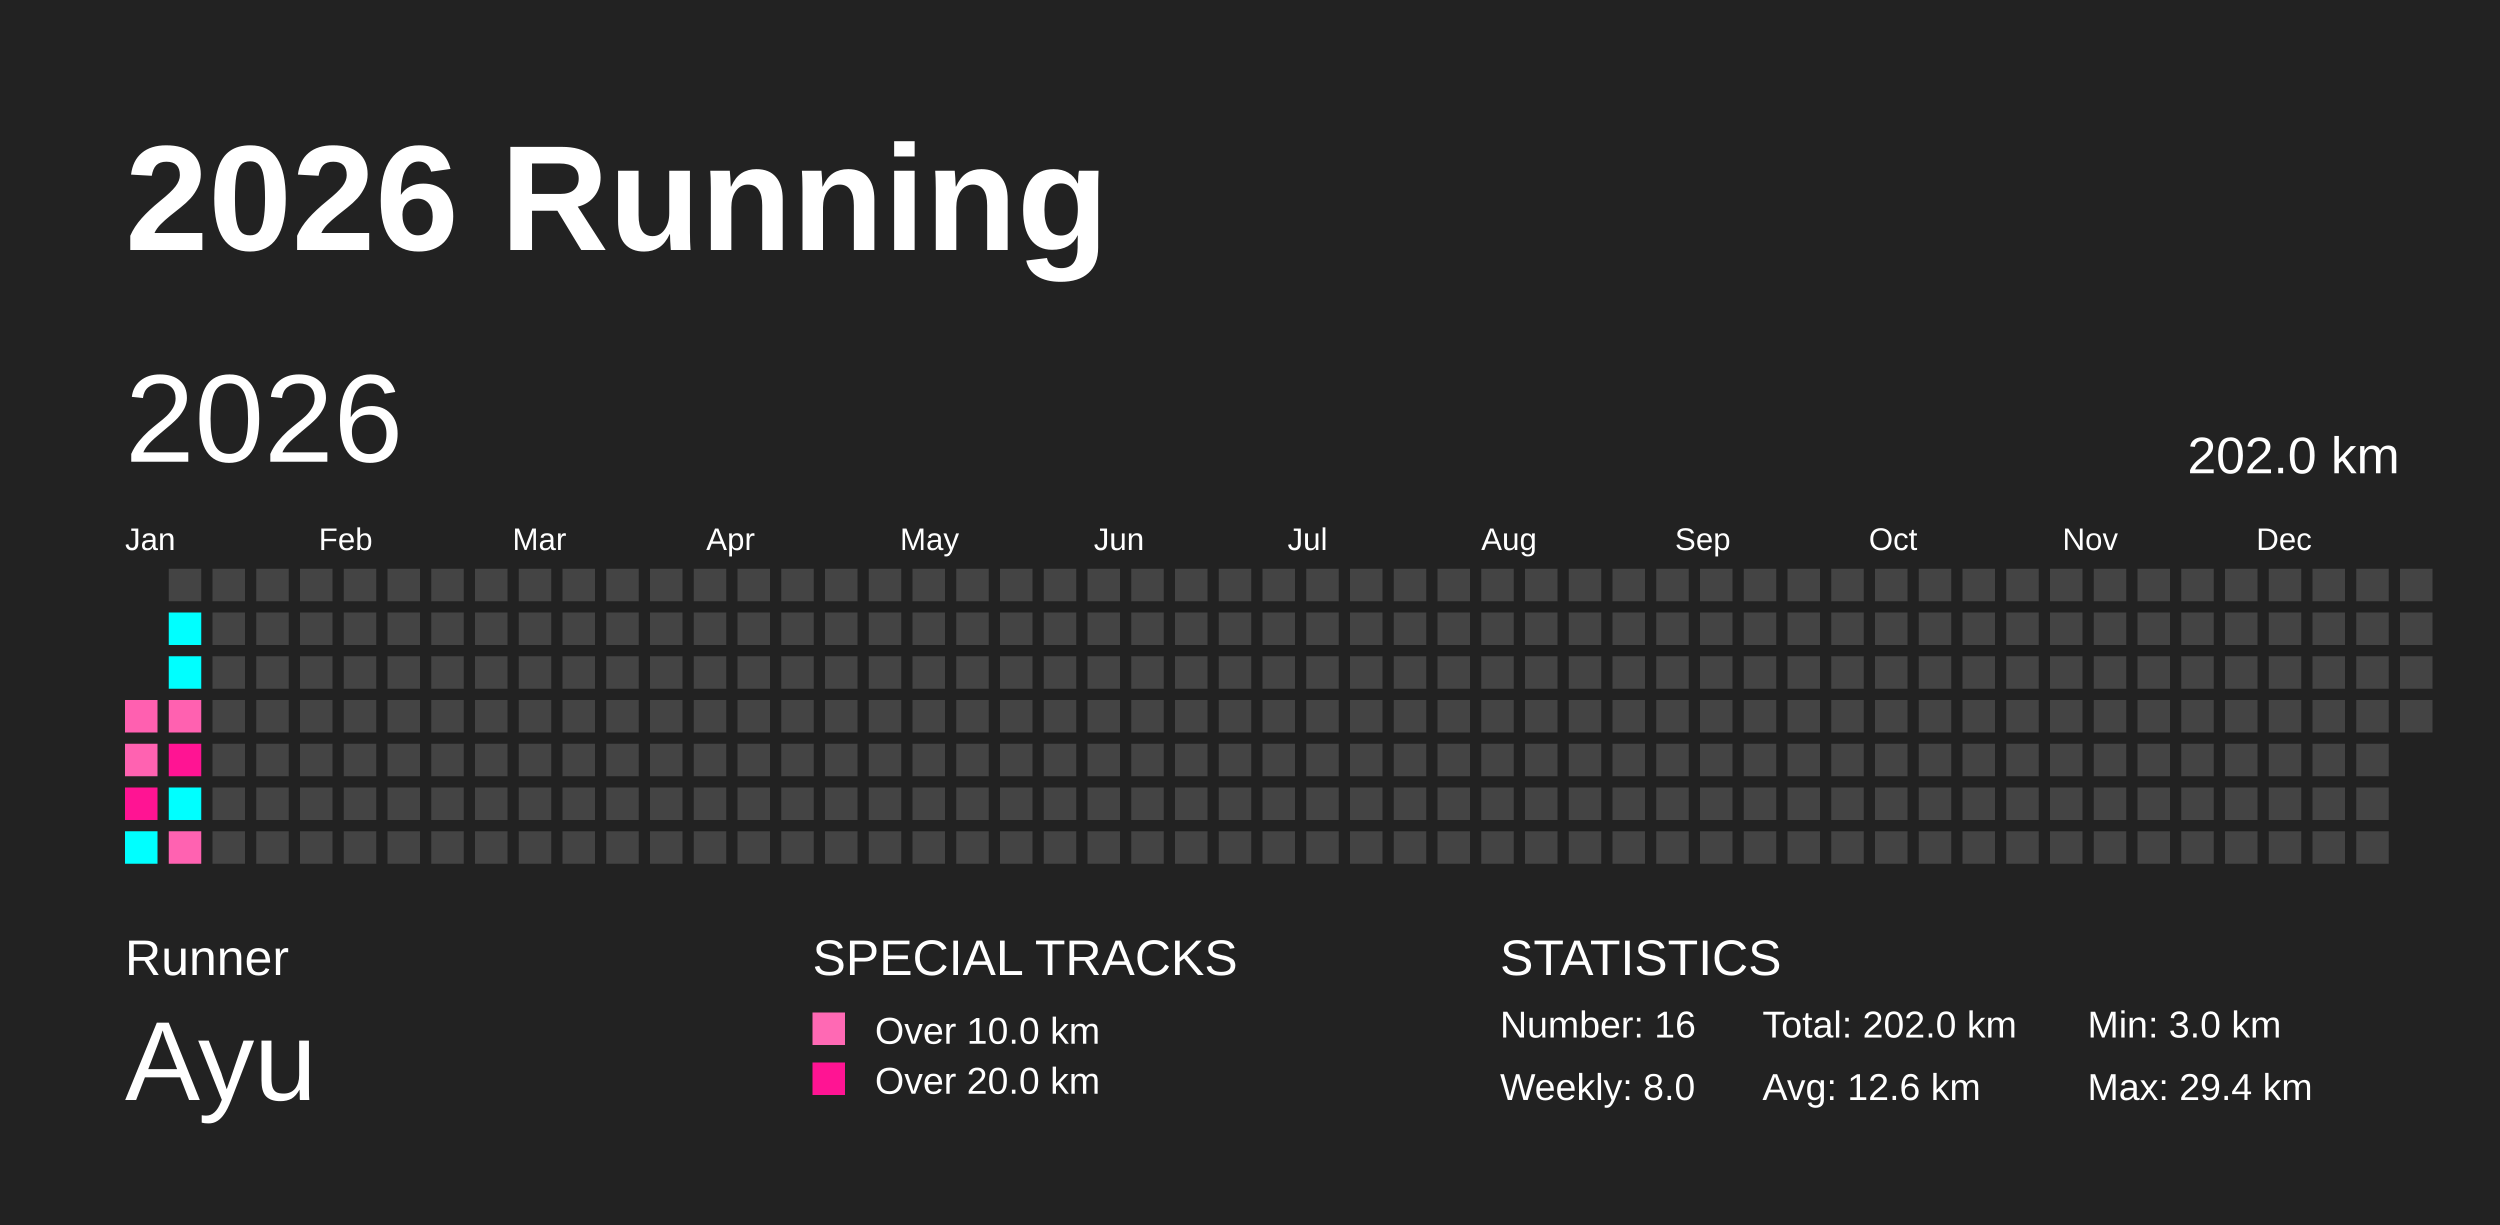
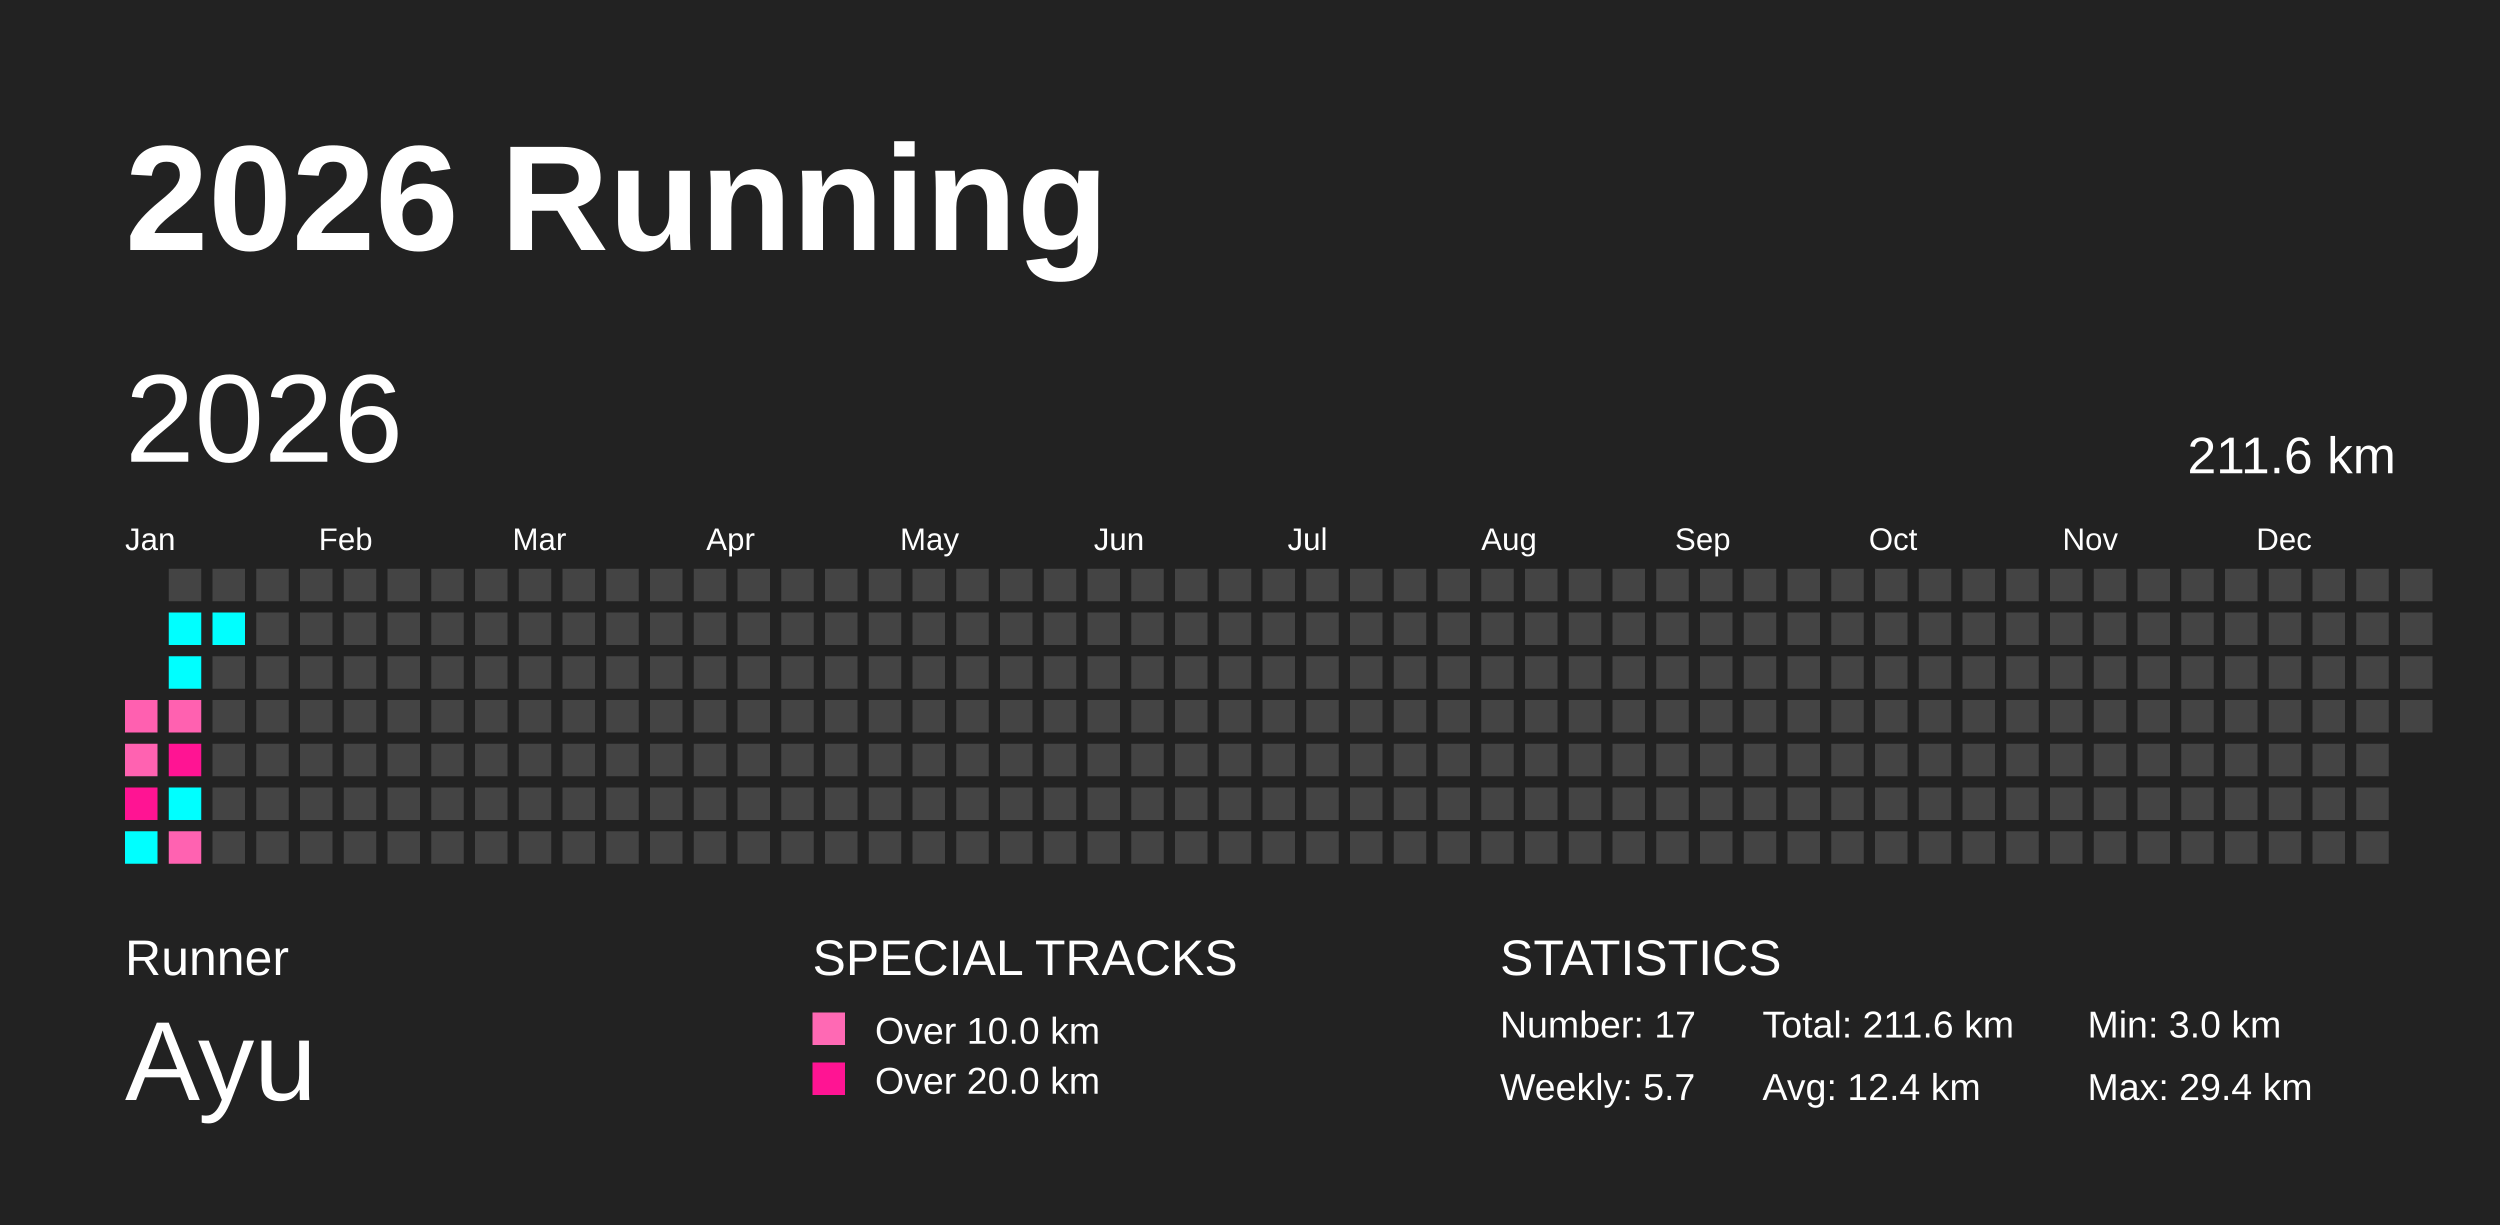
<svg xmlns="http://www.w3.org/2000/svg" baseProfile="full" height="98mm" version="1.1" viewBox="0,0,200,98" width="200mm">
  <defs />
  <rect fill="#222222" height="98" width="200" x="0" y="0" />
  <text fill="#FFFFFF" style="font-size:12px; font-family:Arial; font-weight:bold;" x="10" y="20">2026 Running</text>
  <text fill="#FFFFFF" style="font-size:4px; font-family:Arial" x="10" y="78">Runner</text>
  <text fill="#FFFFFF" style="font-size:9px; font-family:Arial" x="10" y="88">Ayu</text>
  <text fill="#FFFFFF" style="font-size:4px; font-family:Arial" x="65" y="78">SPECIAL TRACKS</text>
  <rect fill="#ff69b4" height="2.6" width="2.6" x="65" y="81" />
  <text fill="#FFFFFF" style="font-size:3px; font-family:Arial" x="70" y="83.5">Over 10.0 km</text>
  <rect fill="#ff1493" height="2.6" width="2.6" x="65" y="85" />
  <text fill="#FFFFFF" style="font-size:3px; font-family:Arial" x="70" y="87.5">Over 20.0 km</text>
  <text fill="#FFFFFF" style="font-size:4px; font-family:Arial" x="120" y="78">STATISTICS</text>
-   <text fill="#FFFFFF" style="font-size:3px; font-family:Arial" x="120" y="83">Number: 16</text>
-   <text fill="#FFFFFF" style="font-size:3px; font-family:Arial" x="120" y="88">Weekly: 8.0</text>
-   <text fill="#FFFFFF" style="font-size:3px; font-family:Arial" x="141" y="83">Total: 202.0 km</text>
-   <text fill="#FFFFFF" style="font-size:3px; font-family:Arial" x="141" y="88">Avg: 12.6 km</text>
+   <text fill="#FFFFFF" style="font-size:3px; font-family:Arial" x="120" y="83">Number: 17</text>
+   <text fill="#FFFFFF" style="font-size:3px; font-family:Arial" x="120" y="88">Weekly: 5.7</text>
+   <text fill="#FFFFFF" style="font-size:3px; font-family:Arial" x="141" y="83">Total: 211.6 km</text>
+   <text fill="#FFFFFF" style="font-size:3px; font-family:Arial" x="141" y="88">Avg: 12.4 km</text>
  <text fill="#FFFFFF" style="font-size:3px; font-family:Arial" x="167" y="83">Min: 3.0 km</text>
  <text fill="#FFFFFF" style="font-size:3px; font-family:Arial" x="167" y="88">Max: 29.4 km</text>
  <text dominant-baseline="hanging" fill="#FFFFFF" style="font-size:10.0px; font-family:Arial;" x="10" y="30">2026</text>
-   <text dominant-baseline="hanging" fill="#FFFFFF" style="font-size:4.125px; font-family:Arial;" x="175" y="35">202.0 km</text>
+   <text dominant-baseline="hanging" fill="#FFFFFF" style="font-size:4.125px; font-family:Arial;" x="175" y="35">211.6 km</text>
  <text fill="#FFFFFF" style="font-size:2.5px; font-family:Arial" x="10.0" y="44">Jan</text>
  <text fill="#FFFFFF" style="font-size:2.5px; font-family:Arial" x="25.5" y="44">Feb</text>
  <text fill="#FFFFFF" style="font-size:2.5px; font-family:Arial" x="41.0" y="44">Mar</text>
  <text fill="#FFFFFF" style="font-size:2.5px; font-family:Arial" x="56.5" y="44">Apr</text>
  <text fill="#FFFFFF" style="font-size:2.5px; font-family:Arial" x="72.0" y="44">May</text>
  <text fill="#FFFFFF" style="font-size:2.5px; font-family:Arial" x="87.5" y="44">Jun</text>
  <text fill="#FFFFFF" style="font-size:2.5px; font-family:Arial" x="103.0" y="44">Jul</text>
  <text fill="#FFFFFF" style="font-size:2.5px; font-family:Arial" x="118.5" y="44">Aug</text>
  <text fill="#FFFFFF" style="font-size:2.5px; font-family:Arial" x="134.0" y="44">Sep</text>
  <text fill="#FFFFFF" style="font-size:2.5px; font-family:Arial" x="149.5" y="44">Oct</text>
  <text fill="#FFFFFF" style="font-size:2.5px; font-family:Arial" x="165.0" y="44">Nov</text>
  <text fill="#FFFFFF" style="font-size:2.5px; font-family:Arial" x="180.5" y="44">Dec</text>
  <rect fill="#ff60b0" height="2.6" width="2.6" x="10.0" y="56.0" />
  <rect fill="#ff62b1" height="2.6" width="2.6" x="10.0" y="59.5" />
  <rect fill="#ff1493" height="2.6" width="2.6" x="10.0" y="63.0" />
  <rect fill="#00ffff" height="2.6" width="2.6" x="10.0" y="66.5" />
  <rect fill="#444444" height="2.6" width="2.6" x="13.5" y="45.5" />
  <rect fill="#00ffff" height="2.6" width="2.6" x="13.5" y="49.0" />
  <rect fill="#00ffff" height="2.6" width="2.6" x="13.5" y="52.5" />
  <rect fill="#ff61b0" height="2.6" width="2.6" x="13.5" y="56.0" />
  <rect fill="#ff1493" height="2.6" width="2.6" x="13.5" y="59.5" />
  <rect fill="#00ffff" height="2.6" width="2.6" x="13.5" y="63.0" />
  <rect fill="#ff62b1" height="2.6" width="2.6" x="13.5" y="66.5" />
  <rect fill="#444444" height="2.6" width="2.6" x="17.0" y="45.5" />
-   <rect fill="#444444" height="2.6" width="2.6" x="17.0" y="49.0" />
+   <rect fill="#00ffff" height="2.6" width="2.6" x="17.0" y="49.0" />
  <rect fill="#444444" height="2.6" width="2.6" x="17.0" y="52.5" />
  <rect fill="#444444" height="2.6" width="2.6" x="17.0" y="56.0" />
  <rect fill="#444444" height="2.6" width="2.6" x="17.0" y="59.5" />
  <rect fill="#444444" height="2.6" width="2.6" x="17.0" y="63.0" />
  <rect fill="#444444" height="2.6" width="2.6" x="17.0" y="66.5" />
  <rect fill="#444444" height="2.6" width="2.6" x="20.5" y="45.5" />
  <rect fill="#444444" height="2.6" width="2.6" x="20.5" y="49.0" />
  <rect fill="#444444" height="2.6" width="2.6" x="20.5" y="52.5" />
  <rect fill="#444444" height="2.6" width="2.6" x="20.5" y="56.0" />
  <rect fill="#444444" height="2.6" width="2.6" x="20.5" y="59.5" />
  <rect fill="#444444" height="2.6" width="2.6" x="20.5" y="63.0" />
  <rect fill="#444444" height="2.6" width="2.6" x="20.5" y="66.5" />
  <rect fill="#444444" height="2.6" width="2.6" x="24.0" y="45.5" />
  <rect fill="#444444" height="2.6" width="2.6" x="24.0" y="49.0" />
  <rect fill="#444444" height="2.6" width="2.6" x="24.0" y="52.5" />
  <rect fill="#444444" height="2.6" width="2.6" x="24.0" y="56.0" />
  <rect fill="#444444" height="2.6" width="2.6" x="24.0" y="59.5" />
  <rect fill="#444444" height="2.6" width="2.6" x="24.0" y="63.0" />
  <rect fill="#444444" height="2.6" width="2.6" x="24.0" y="66.5" />
  <rect fill="#444444" height="2.6" width="2.6" x="27.5" y="45.5" />
  <rect fill="#444444" height="2.6" width="2.6" x="27.5" y="49.0" />
  <rect fill="#444444" height="2.6" width="2.6" x="27.5" y="52.5" />
  <rect fill="#444444" height="2.6" width="2.6" x="27.5" y="56.0" />
  <rect fill="#444444" height="2.6" width="2.6" x="27.5" y="59.5" />
  <rect fill="#444444" height="2.6" width="2.6" x="27.5" y="63.0" />
  <rect fill="#444444" height="2.6" width="2.6" x="27.5" y="66.5" />
  <rect fill="#444444" height="2.6" width="2.6" x="31.0" y="45.5" />
  <rect fill="#444444" height="2.6" width="2.6" x="31.0" y="49.0" />
  <rect fill="#444444" height="2.6" width="2.6" x="31.0" y="52.5" />
  <rect fill="#444444" height="2.6" width="2.6" x="31.0" y="56.0" />
  <rect fill="#444444" height="2.6" width="2.6" x="31.0" y="59.5" />
  <rect fill="#444444" height="2.6" width="2.6" x="31.0" y="63.0" />
  <rect fill="#444444" height="2.6" width="2.6" x="31.0" y="66.5" />
  <rect fill="#444444" height="2.6" width="2.6" x="34.5" y="45.5" />
  <rect fill="#444444" height="2.6" width="2.6" x="34.5" y="49.0" />
  <rect fill="#444444" height="2.6" width="2.6" x="34.5" y="52.5" />
  <rect fill="#444444" height="2.6" width="2.6" x="34.5" y="56.0" />
  <rect fill="#444444" height="2.6" width="2.6" x="34.5" y="59.5" />
  <rect fill="#444444" height="2.6" width="2.6" x="34.5" y="63.0" />
  <rect fill="#444444" height="2.6" width="2.6" x="34.5" y="66.5" />
  <rect fill="#444444" height="2.6" width="2.6" x="38.0" y="45.5" />
  <rect fill="#444444" height="2.6" width="2.6" x="38.0" y="49.0" />
  <rect fill="#444444" height="2.6" width="2.6" x="38.0" y="52.5" />
  <rect fill="#444444" height="2.6" width="2.6" x="38.0" y="56.0" />
  <rect fill="#444444" height="2.6" width="2.6" x="38.0" y="59.5" />
  <rect fill="#444444" height="2.6" width="2.6" x="38.0" y="63.0" />
  <rect fill="#444444" height="2.6" width="2.6" x="38.0" y="66.5" />
  <rect fill="#444444" height="2.6" width="2.6" x="41.5" y="45.5" />
  <rect fill="#444444" height="2.6" width="2.6" x="41.5" y="49.0" />
  <rect fill="#444444" height="2.6" width="2.6" x="41.5" y="52.5" />
  <rect fill="#444444" height="2.6" width="2.6" x="41.5" y="56.0" />
  <rect fill="#444444" height="2.6" width="2.6" x="41.5" y="59.5" />
  <rect fill="#444444" height="2.6" width="2.6" x="41.5" y="63.0" />
  <rect fill="#444444" height="2.6" width="2.6" x="41.5" y="66.5" />
  <rect fill="#444444" height="2.6" width="2.6" x="45.0" y="45.5" />
  <rect fill="#444444" height="2.6" width="2.6" x="45.0" y="49.0" />
  <rect fill="#444444" height="2.6" width="2.6" x="45.0" y="52.5" />
  <rect fill="#444444" height="2.6" width="2.6" x="45.0" y="56.0" />
  <rect fill="#444444" height="2.6" width="2.6" x="45.0" y="59.5" />
  <rect fill="#444444" height="2.6" width="2.6" x="45.0" y="63.0" />
  <rect fill="#444444" height="2.6" width="2.6" x="45.0" y="66.5" />
  <rect fill="#444444" height="2.6" width="2.6" x="48.5" y="45.5" />
  <rect fill="#444444" height="2.6" width="2.6" x="48.5" y="49.0" />
  <rect fill="#444444" height="2.6" width="2.6" x="48.5" y="52.5" />
  <rect fill="#444444" height="2.6" width="2.6" x="48.5" y="56.0" />
  <rect fill="#444444" height="2.6" width="2.6" x="48.5" y="59.5" />
  <rect fill="#444444" height="2.6" width="2.6" x="48.5" y="63.0" />
  <rect fill="#444444" height="2.6" width="2.6" x="48.5" y="66.5" />
  <rect fill="#444444" height="2.6" width="2.6" x="52.0" y="45.5" />
  <rect fill="#444444" height="2.6" width="2.6" x="52.0" y="49.0" />
  <rect fill="#444444" height="2.6" width="2.6" x="52.0" y="52.5" />
  <rect fill="#444444" height="2.6" width="2.6" x="52.0" y="56.0" />
  <rect fill="#444444" height="2.6" width="2.6" x="52.0" y="59.5" />
  <rect fill="#444444" height="2.6" width="2.6" x="52.0" y="63.0" />
  <rect fill="#444444" height="2.6" width="2.6" x="52.0" y="66.5" />
  <rect fill="#444444" height="2.6" width="2.6" x="55.5" y="45.5" />
  <rect fill="#444444" height="2.6" width="2.6" x="55.5" y="49.0" />
  <rect fill="#444444" height="2.6" width="2.6" x="55.5" y="52.5" />
  <rect fill="#444444" height="2.6" width="2.6" x="55.5" y="56.0" />
  <rect fill="#444444" height="2.6" width="2.6" x="55.5" y="59.5" />
  <rect fill="#444444" height="2.6" width="2.6" x="55.5" y="63.0" />
  <rect fill="#444444" height="2.6" width="2.6" x="55.5" y="66.5" />
  <rect fill="#444444" height="2.6" width="2.6" x="59.0" y="45.5" />
  <rect fill="#444444" height="2.6" width="2.6" x="59.0" y="49.0" />
  <rect fill="#444444" height="2.6" width="2.6" x="59.0" y="52.5" />
  <rect fill="#444444" height="2.6" width="2.6" x="59.0" y="56.0" />
  <rect fill="#444444" height="2.6" width="2.6" x="59.0" y="59.5" />
  <rect fill="#444444" height="2.6" width="2.6" x="59.0" y="63.0" />
  <rect fill="#444444" height="2.6" width="2.6" x="59.0" y="66.5" />
  <rect fill="#444444" height="2.6" width="2.6" x="62.5" y="45.5" />
  <rect fill="#444444" height="2.6" width="2.6" x="62.5" y="49.0" />
  <rect fill="#444444" height="2.6" width="2.6" x="62.5" y="52.5" />
  <rect fill="#444444" height="2.6" width="2.6" x="62.5" y="56.0" />
  <rect fill="#444444" height="2.6" width="2.6" x="62.5" y="59.5" />
  <rect fill="#444444" height="2.6" width="2.6" x="62.5" y="63.0" />
  <rect fill="#444444" height="2.6" width="2.6" x="62.5" y="66.5" />
  <rect fill="#444444" height="2.6" width="2.6" x="66.0" y="45.5" />
  <rect fill="#444444" height="2.6" width="2.6" x="66.0" y="49.0" />
  <rect fill="#444444" height="2.6" width="2.6" x="66.0" y="52.5" />
  <rect fill="#444444" height="2.6" width="2.6" x="66.0" y="56.0" />
  <rect fill="#444444" height="2.6" width="2.6" x="66.0" y="59.5" />
  <rect fill="#444444" height="2.6" width="2.6" x="66.0" y="63.0" />
  <rect fill="#444444" height="2.6" width="2.6" x="66.0" y="66.5" />
  <rect fill="#444444" height="2.6" width="2.6" x="69.5" y="45.5" />
  <rect fill="#444444" height="2.6" width="2.6" x="69.5" y="49.0" />
  <rect fill="#444444" height="2.6" width="2.6" x="69.5" y="52.5" />
  <rect fill="#444444" height="2.6" width="2.6" x="69.5" y="56.0" />
  <rect fill="#444444" height="2.6" width="2.6" x="69.5" y="59.5" />
  <rect fill="#444444" height="2.6" width="2.6" x="69.5" y="63.0" />
  <rect fill="#444444" height="2.6" width="2.6" x="69.5" y="66.5" />
  <rect fill="#444444" height="2.6" width="2.6" x="73.0" y="45.5" />
  <rect fill="#444444" height="2.6" width="2.6" x="73.0" y="49.0" />
  <rect fill="#444444" height="2.6" width="2.6" x="73.0" y="52.5" />
  <rect fill="#444444" height="2.6" width="2.6" x="73.0" y="56.0" />
  <rect fill="#444444" height="2.6" width="2.6" x="73.0" y="59.5" />
  <rect fill="#444444" height="2.6" width="2.6" x="73.0" y="63.0" />
  <rect fill="#444444" height="2.6" width="2.6" x="73.0" y="66.5" />
  <rect fill="#444444" height="2.6" width="2.6" x="76.5" y="45.5" />
  <rect fill="#444444" height="2.6" width="2.6" x="76.5" y="49.0" />
  <rect fill="#444444" height="2.6" width="2.6" x="76.5" y="52.5" />
  <rect fill="#444444" height="2.6" width="2.6" x="76.5" y="56.0" />
  <rect fill="#444444" height="2.6" width="2.6" x="76.5" y="59.5" />
  <rect fill="#444444" height="2.6" width="2.6" x="76.5" y="63.0" />
  <rect fill="#444444" height="2.6" width="2.6" x="76.5" y="66.5" />
  <rect fill="#444444" height="2.6" width="2.6" x="80.0" y="45.5" />
  <rect fill="#444444" height="2.6" width="2.6" x="80.0" y="49.0" />
  <rect fill="#444444" height="2.6" width="2.6" x="80.0" y="52.5" />
  <rect fill="#444444" height="2.6" width="2.6" x="80.0" y="56.0" />
  <rect fill="#444444" height="2.6" width="2.6" x="80.0" y="59.5" />
  <rect fill="#444444" height="2.6" width="2.6" x="80.0" y="63.0" />
  <rect fill="#444444" height="2.6" width="2.6" x="80.0" y="66.5" />
  <rect fill="#444444" height="2.6" width="2.6" x="83.5" y="45.5" />
  <rect fill="#444444" height="2.6" width="2.6" x="83.5" y="49.0" />
  <rect fill="#444444" height="2.6" width="2.6" x="83.5" y="52.5" />
  <rect fill="#444444" height="2.6" width="2.6" x="83.5" y="56.0" />
  <rect fill="#444444" height="2.6" width="2.6" x="83.5" y="59.5" />
  <rect fill="#444444" height="2.6" width="2.6" x="83.5" y="63.0" />
  <rect fill="#444444" height="2.6" width="2.6" x="83.5" y="66.5" />
  <rect fill="#444444" height="2.6" width="2.6" x="87.0" y="45.5" />
  <rect fill="#444444" height="2.6" width="2.6" x="87.0" y="49.0" />
  <rect fill="#444444" height="2.6" width="2.6" x="87.0" y="52.5" />
  <rect fill="#444444" height="2.6" width="2.6" x="87.0" y="56.0" />
  <rect fill="#444444" height="2.6" width="2.6" x="87.0" y="59.5" />
  <rect fill="#444444" height="2.6" width="2.6" x="87.0" y="63.0" />
  <rect fill="#444444" height="2.6" width="2.6" x="87.0" y="66.5" />
  <rect fill="#444444" height="2.6" width="2.6" x="90.5" y="45.5" />
  <rect fill="#444444" height="2.6" width="2.6" x="90.5" y="49.0" />
  <rect fill="#444444" height="2.6" width="2.6" x="90.5" y="52.5" />
  <rect fill="#444444" height="2.6" width="2.6" x="90.5" y="56.0" />
  <rect fill="#444444" height="2.6" width="2.6" x="90.5" y="59.5" />
  <rect fill="#444444" height="2.6" width="2.6" x="90.5" y="63.0" />
  <rect fill="#444444" height="2.6" width="2.6" x="90.5" y="66.5" />
  <rect fill="#444444" height="2.6" width="2.6" x="94.0" y="45.5" />
  <rect fill="#444444" height="2.6" width="2.6" x="94.0" y="49.0" />
  <rect fill="#444444" height="2.6" width="2.6" x="94.0" y="52.5" />
  <rect fill="#444444" height="2.6" width="2.6" x="94.0" y="56.0" />
  <rect fill="#444444" height="2.6" width="2.6" x="94.0" y="59.5" />
  <rect fill="#444444" height="2.6" width="2.6" x="94.0" y="63.0" />
  <rect fill="#444444" height="2.6" width="2.6" x="94.0" y="66.5" />
  <rect fill="#444444" height="2.6" width="2.6" x="97.5" y="45.5" />
  <rect fill="#444444" height="2.6" width="2.6" x="97.5" y="49.0" />
  <rect fill="#444444" height="2.6" width="2.6" x="97.5" y="52.5" />
  <rect fill="#444444" height="2.6" width="2.6" x="97.5" y="56.0" />
  <rect fill="#444444" height="2.6" width="2.6" x="97.5" y="59.5" />
  <rect fill="#444444" height="2.6" width="2.6" x="97.5" y="63.0" />
  <rect fill="#444444" height="2.6" width="2.6" x="97.5" y="66.5" />
  <rect fill="#444444" height="2.6" width="2.6" x="101.0" y="45.5" />
  <rect fill="#444444" height="2.6" width="2.6" x="101.0" y="49.0" />
  <rect fill="#444444" height="2.6" width="2.6" x="101.0" y="52.5" />
  <rect fill="#444444" height="2.6" width="2.6" x="101.0" y="56.0" />
  <rect fill="#444444" height="2.6" width="2.6" x="101.0" y="59.5" />
  <rect fill="#444444" height="2.6" width="2.6" x="101.0" y="63.0" />
  <rect fill="#444444" height="2.6" width="2.6" x="101.0" y="66.5" />
  <rect fill="#444444" height="2.6" width="2.6" x="104.5" y="45.5" />
  <rect fill="#444444" height="2.6" width="2.6" x="104.5" y="49.0" />
  <rect fill="#444444" height="2.6" width="2.6" x="104.5" y="52.5" />
  <rect fill="#444444" height="2.6" width="2.6" x="104.5" y="56.0" />
  <rect fill="#444444" height="2.6" width="2.6" x="104.5" y="59.5" />
  <rect fill="#444444" height="2.6" width="2.6" x="104.5" y="63.0" />
  <rect fill="#444444" height="2.6" width="2.6" x="104.5" y="66.5" />
  <rect fill="#444444" height="2.6" width="2.6" x="108.0" y="45.5" />
  <rect fill="#444444" height="2.6" width="2.6" x="108.0" y="49.0" />
  <rect fill="#444444" height="2.6" width="2.6" x="108.0" y="52.5" />
  <rect fill="#444444" height="2.6" width="2.6" x="108.0" y="56.0" />
  <rect fill="#444444" height="2.6" width="2.6" x="108.0" y="59.5" />
  <rect fill="#444444" height="2.6" width="2.6" x="108.0" y="63.0" />
  <rect fill="#444444" height="2.6" width="2.6" x="108.0" y="66.5" />
  <rect fill="#444444" height="2.6" width="2.6" x="111.5" y="45.5" />
  <rect fill="#444444" height="2.6" width="2.6" x="111.5" y="49.0" />
  <rect fill="#444444" height="2.6" width="2.6" x="111.5" y="52.5" />
  <rect fill="#444444" height="2.6" width="2.6" x="111.5" y="56.0" />
  <rect fill="#444444" height="2.6" width="2.6" x="111.5" y="59.5" />
  <rect fill="#444444" height="2.6" width="2.6" x="111.5" y="63.0" />
  <rect fill="#444444" height="2.6" width="2.6" x="111.5" y="66.5" />
  <rect fill="#444444" height="2.6" width="2.6" x="115.0" y="45.5" />
  <rect fill="#444444" height="2.6" width="2.6" x="115.0" y="49.0" />
  <rect fill="#444444" height="2.6" width="2.6" x="115.0" y="52.5" />
  <rect fill="#444444" height="2.6" width="2.6" x="115.0" y="56.0" />
  <rect fill="#444444" height="2.6" width="2.6" x="115.0" y="59.5" />
  <rect fill="#444444" height="2.6" width="2.6" x="115.0" y="63.0" />
  <rect fill="#444444" height="2.6" width="2.6" x="115.0" y="66.5" />
  <rect fill="#444444" height="2.6" width="2.6" x="118.5" y="45.5" />
  <rect fill="#444444" height="2.6" width="2.6" x="118.5" y="49.0" />
  <rect fill="#444444" height="2.6" width="2.6" x="118.5" y="52.5" />
  <rect fill="#444444" height="2.6" width="2.6" x="118.5" y="56.0" />
  <rect fill="#444444" height="2.6" width="2.6" x="118.5" y="59.5" />
  <rect fill="#444444" height="2.6" width="2.6" x="118.5" y="63.0" />
  <rect fill="#444444" height="2.6" width="2.6" x="118.5" y="66.5" />
  <rect fill="#444444" height="2.6" width="2.6" x="122.0" y="45.5" />
  <rect fill="#444444" height="2.6" width="2.6" x="122.0" y="49.0" />
  <rect fill="#444444" height="2.6" width="2.6" x="122.0" y="52.5" />
  <rect fill="#444444" height="2.6" width="2.6" x="122.0" y="56.0" />
  <rect fill="#444444" height="2.6" width="2.6" x="122.0" y="59.5" />
  <rect fill="#444444" height="2.6" width="2.6" x="122.0" y="63.0" />
  <rect fill="#444444" height="2.6" width="2.6" x="122.0" y="66.5" />
  <rect fill="#444444" height="2.6" width="2.6" x="125.5" y="45.5" />
  <rect fill="#444444" height="2.6" width="2.6" x="125.5" y="49.0" />
  <rect fill="#444444" height="2.6" width="2.6" x="125.5" y="52.5" />
  <rect fill="#444444" height="2.6" width="2.6" x="125.5" y="56.0" />
  <rect fill="#444444" height="2.6" width="2.6" x="125.5" y="59.5" />
  <rect fill="#444444" height="2.6" width="2.6" x="125.5" y="63.0" />
  <rect fill="#444444" height="2.6" width="2.6" x="125.5" y="66.5" />
  <rect fill="#444444" height="2.6" width="2.6" x="129.0" y="45.5" />
  <rect fill="#444444" height="2.6" width="2.6" x="129.0" y="49.0" />
  <rect fill="#444444" height="2.6" width="2.6" x="129.0" y="52.5" />
  <rect fill="#444444" height="2.6" width="2.6" x="129.0" y="56.0" />
  <rect fill="#444444" height="2.6" width="2.6" x="129.0" y="59.5" />
  <rect fill="#444444" height="2.6" width="2.6" x="129.0" y="63.0" />
  <rect fill="#444444" height="2.6" width="2.6" x="129.0" y="66.5" />
  <rect fill="#444444" height="2.6" width="2.6" x="132.5" y="45.5" />
  <rect fill="#444444" height="2.6" width="2.6" x="132.5" y="49.0" />
  <rect fill="#444444" height="2.6" width="2.6" x="132.5" y="52.5" />
  <rect fill="#444444" height="2.6" width="2.6" x="132.5" y="56.0" />
  <rect fill="#444444" height="2.6" width="2.6" x="132.5" y="59.5" />
  <rect fill="#444444" height="2.6" width="2.6" x="132.5" y="63.0" />
  <rect fill="#444444" height="2.6" width="2.6" x="132.5" y="66.5" />
  <rect fill="#444444" height="2.6" width="2.6" x="136.0" y="45.5" />
  <rect fill="#444444" height="2.6" width="2.6" x="136.0" y="49.0" />
  <rect fill="#444444" height="2.6" width="2.6" x="136.0" y="52.5" />
  <rect fill="#444444" height="2.6" width="2.6" x="136.0" y="56.0" />
  <rect fill="#444444" height="2.6" width="2.6" x="136.0" y="59.5" />
  <rect fill="#444444" height="2.6" width="2.6" x="136.0" y="63.0" />
  <rect fill="#444444" height="2.6" width="2.6" x="136.0" y="66.5" />
  <rect fill="#444444" height="2.6" width="2.6" x="139.5" y="45.5" />
  <rect fill="#444444" height="2.6" width="2.6" x="139.5" y="49.0" />
  <rect fill="#444444" height="2.6" width="2.6" x="139.5" y="52.5" />
  <rect fill="#444444" height="2.6" width="2.6" x="139.5" y="56.0" />
  <rect fill="#444444" height="2.6" width="2.6" x="139.5" y="59.5" />
  <rect fill="#444444" height="2.6" width="2.6" x="139.5" y="63.0" />
  <rect fill="#444444" height="2.6" width="2.6" x="139.5" y="66.5" />
  <rect fill="#444444" height="2.6" width="2.6" x="143.0" y="45.5" />
  <rect fill="#444444" height="2.6" width="2.6" x="143.0" y="49.0" />
  <rect fill="#444444" height="2.6" width="2.6" x="143.0" y="52.5" />
  <rect fill="#444444" height="2.6" width="2.6" x="143.0" y="56.0" />
  <rect fill="#444444" height="2.6" width="2.6" x="143.0" y="59.5" />
  <rect fill="#444444" height="2.6" width="2.6" x="143.0" y="63.0" />
  <rect fill="#444444" height="2.6" width="2.6" x="143.0" y="66.5" />
  <rect fill="#444444" height="2.6" width="2.6" x="146.5" y="45.5" />
  <rect fill="#444444" height="2.6" width="2.6" x="146.5" y="49.0" />
  <rect fill="#444444" height="2.6" width="2.6" x="146.5" y="52.5" />
  <rect fill="#444444" height="2.6" width="2.6" x="146.5" y="56.0" />
  <rect fill="#444444" height="2.6" width="2.6" x="146.5" y="59.5" />
  <rect fill="#444444" height="2.6" width="2.6" x="146.5" y="63.0" />
  <rect fill="#444444" height="2.6" width="2.6" x="146.5" y="66.5" />
  <rect fill="#444444" height="2.6" width="2.6" x="150.0" y="45.5" />
  <rect fill="#444444" height="2.6" width="2.6" x="150.0" y="49.0" />
  <rect fill="#444444" height="2.6" width="2.6" x="150.0" y="52.5" />
  <rect fill="#444444" height="2.6" width="2.6" x="150.0" y="56.0" />
  <rect fill="#444444" height="2.6" width="2.6" x="150.0" y="59.5" />
  <rect fill="#444444" height="2.6" width="2.6" x="150.0" y="63.0" />
  <rect fill="#444444" height="2.6" width="2.6" x="150.0" y="66.5" />
  <rect fill="#444444" height="2.6" width="2.6" x="153.5" y="45.5" />
  <rect fill="#444444" height="2.6" width="2.6" x="153.5" y="49.0" />
  <rect fill="#444444" height="2.6" width="2.6" x="153.5" y="52.5" />
  <rect fill="#444444" height="2.6" width="2.6" x="153.5" y="56.0" />
  <rect fill="#444444" height="2.6" width="2.6" x="153.5" y="59.5" />
  <rect fill="#444444" height="2.6" width="2.6" x="153.5" y="63.0" />
  <rect fill="#444444" height="2.6" width="2.6" x="153.5" y="66.5" />
  <rect fill="#444444" height="2.6" width="2.6" x="157.0" y="45.5" />
  <rect fill="#444444" height="2.6" width="2.6" x="157.0" y="49.0" />
  <rect fill="#444444" height="2.6" width="2.6" x="157.0" y="52.5" />
  <rect fill="#444444" height="2.6" width="2.6" x="157.0" y="56.0" />
  <rect fill="#444444" height="2.6" width="2.6" x="157.0" y="59.5" />
  <rect fill="#444444" height="2.6" width="2.6" x="157.0" y="63.0" />
  <rect fill="#444444" height="2.6" width="2.6" x="157.0" y="66.5" />
  <rect fill="#444444" height="2.6" width="2.6" x="160.5" y="45.5" />
  <rect fill="#444444" height="2.6" width="2.6" x="160.5" y="49.0" />
  <rect fill="#444444" height="2.6" width="2.6" x="160.5" y="52.5" />
  <rect fill="#444444" height="2.6" width="2.6" x="160.5" y="56.0" />
  <rect fill="#444444" height="2.6" width="2.6" x="160.5" y="59.5" />
  <rect fill="#444444" height="2.6" width="2.6" x="160.5" y="63.0" />
  <rect fill="#444444" height="2.6" width="2.6" x="160.5" y="66.5" />
  <rect fill="#444444" height="2.6" width="2.6" x="164.0" y="45.5" />
  <rect fill="#444444" height="2.6" width="2.6" x="164.0" y="49.0" />
  <rect fill="#444444" height="2.6" width="2.6" x="164.0" y="52.5" />
  <rect fill="#444444" height="2.6" width="2.6" x="164.0" y="56.0" />
  <rect fill="#444444" height="2.6" width="2.6" x="164.0" y="59.5" />
  <rect fill="#444444" height="2.6" width="2.6" x="164.0" y="63.0" />
  <rect fill="#444444" height="2.6" width="2.6" x="164.0" y="66.5" />
  <rect fill="#444444" height="2.6" width="2.6" x="167.5" y="45.5" />
  <rect fill="#444444" height="2.6" width="2.6" x="167.5" y="49.0" />
  <rect fill="#444444" height="2.6" width="2.6" x="167.5" y="52.5" />
  <rect fill="#444444" height="2.6" width="2.6" x="167.5" y="56.0" />
  <rect fill="#444444" height="2.6" width="2.6" x="167.5" y="59.5" />
  <rect fill="#444444" height="2.6" width="2.6" x="167.5" y="63.0" />
  <rect fill="#444444" height="2.6" width="2.6" x="167.5" y="66.5" />
  <rect fill="#444444" height="2.6" width="2.6" x="171.0" y="45.5" />
  <rect fill="#444444" height="2.6" width="2.6" x="171.0" y="49.0" />
  <rect fill="#444444" height="2.6" width="2.6" x="171.0" y="52.5" />
  <rect fill="#444444" height="2.6" width="2.6" x="171.0" y="56.0" />
  <rect fill="#444444" height="2.6" width="2.6" x="171.0" y="59.5" />
  <rect fill="#444444" height="2.6" width="2.6" x="171.0" y="63.0" />
  <rect fill="#444444" height="2.6" width="2.6" x="171.0" y="66.5" />
  <rect fill="#444444" height="2.6" width="2.6" x="174.5" y="45.5" />
  <rect fill="#444444" height="2.6" width="2.6" x="174.5" y="49.0" />
  <rect fill="#444444" height="2.6" width="2.6" x="174.5" y="52.5" />
  <rect fill="#444444" height="2.6" width="2.6" x="174.5" y="56.0" />
  <rect fill="#444444" height="2.6" width="2.6" x="174.5" y="59.5" />
  <rect fill="#444444" height="2.6" width="2.6" x="174.5" y="63.0" />
  <rect fill="#444444" height="2.6" width="2.6" x="174.5" y="66.5" />
  <rect fill="#444444" height="2.6" width="2.6" x="178.0" y="45.5" />
  <rect fill="#444444" height="2.6" width="2.6" x="178.0" y="49.0" />
  <rect fill="#444444" height="2.6" width="2.6" x="178.0" y="52.5" />
  <rect fill="#444444" height="2.6" width="2.6" x="178.0" y="56.0" />
  <rect fill="#444444" height="2.6" width="2.6" x="178.0" y="59.5" />
  <rect fill="#444444" height="2.6" width="2.6" x="178.0" y="63.0" />
  <rect fill="#444444" height="2.6" width="2.6" x="178.0" y="66.5" />
  <rect fill="#444444" height="2.6" width="2.6" x="181.5" y="45.5" />
  <rect fill="#444444" height="2.6" width="2.6" x="181.5" y="49.0" />
  <rect fill="#444444" height="2.6" width="2.6" x="181.5" y="52.5" />
  <rect fill="#444444" height="2.6" width="2.6" x="181.5" y="56.0" />
  <rect fill="#444444" height="2.6" width="2.6" x="181.5" y="59.5" />
  <rect fill="#444444" height="2.6" width="2.6" x="181.5" y="63.0" />
  <rect fill="#444444" height="2.6" width="2.6" x="181.5" y="66.5" />
  <rect fill="#444444" height="2.6" width="2.6" x="185.0" y="45.5" />
  <rect fill="#444444" height="2.6" width="2.6" x="185.0" y="49.0" />
  <rect fill="#444444" height="2.6" width="2.6" x="185.0" y="52.5" />
  <rect fill="#444444" height="2.6" width="2.6" x="185.0" y="56.0" />
  <rect fill="#444444" height="2.6" width="2.6" x="185.0" y="59.5" />
  <rect fill="#444444" height="2.6" width="2.6" x="185.0" y="63.0" />
  <rect fill="#444444" height="2.6" width="2.6" x="185.0" y="66.5" />
  <rect fill="#444444" height="2.6" width="2.6" x="188.5" y="45.5" />
  <rect fill="#444444" height="2.6" width="2.6" x="188.5" y="49.0" />
  <rect fill="#444444" height="2.6" width="2.6" x="188.5" y="52.5" />
  <rect fill="#444444" height="2.6" width="2.6" x="188.5" y="56.0" />
  <rect fill="#444444" height="2.6" width="2.6" x="188.5" y="59.5" />
  <rect fill="#444444" height="2.6" width="2.6" x="188.5" y="63.0" />
  <rect fill="#444444" height="2.6" width="2.6" x="188.5" y="66.5" />
  <rect fill="#444444" height="2.6" width="2.6" x="192.0" y="45.5" />
  <rect fill="#444444" height="2.6" width="2.6" x="192.0" y="49.0" />
  <rect fill="#444444" height="2.6" width="2.6" x="192.0" y="52.5" />
  <rect fill="#444444" height="2.6" width="2.6" x="192.0" y="56.0" />
</svg>
